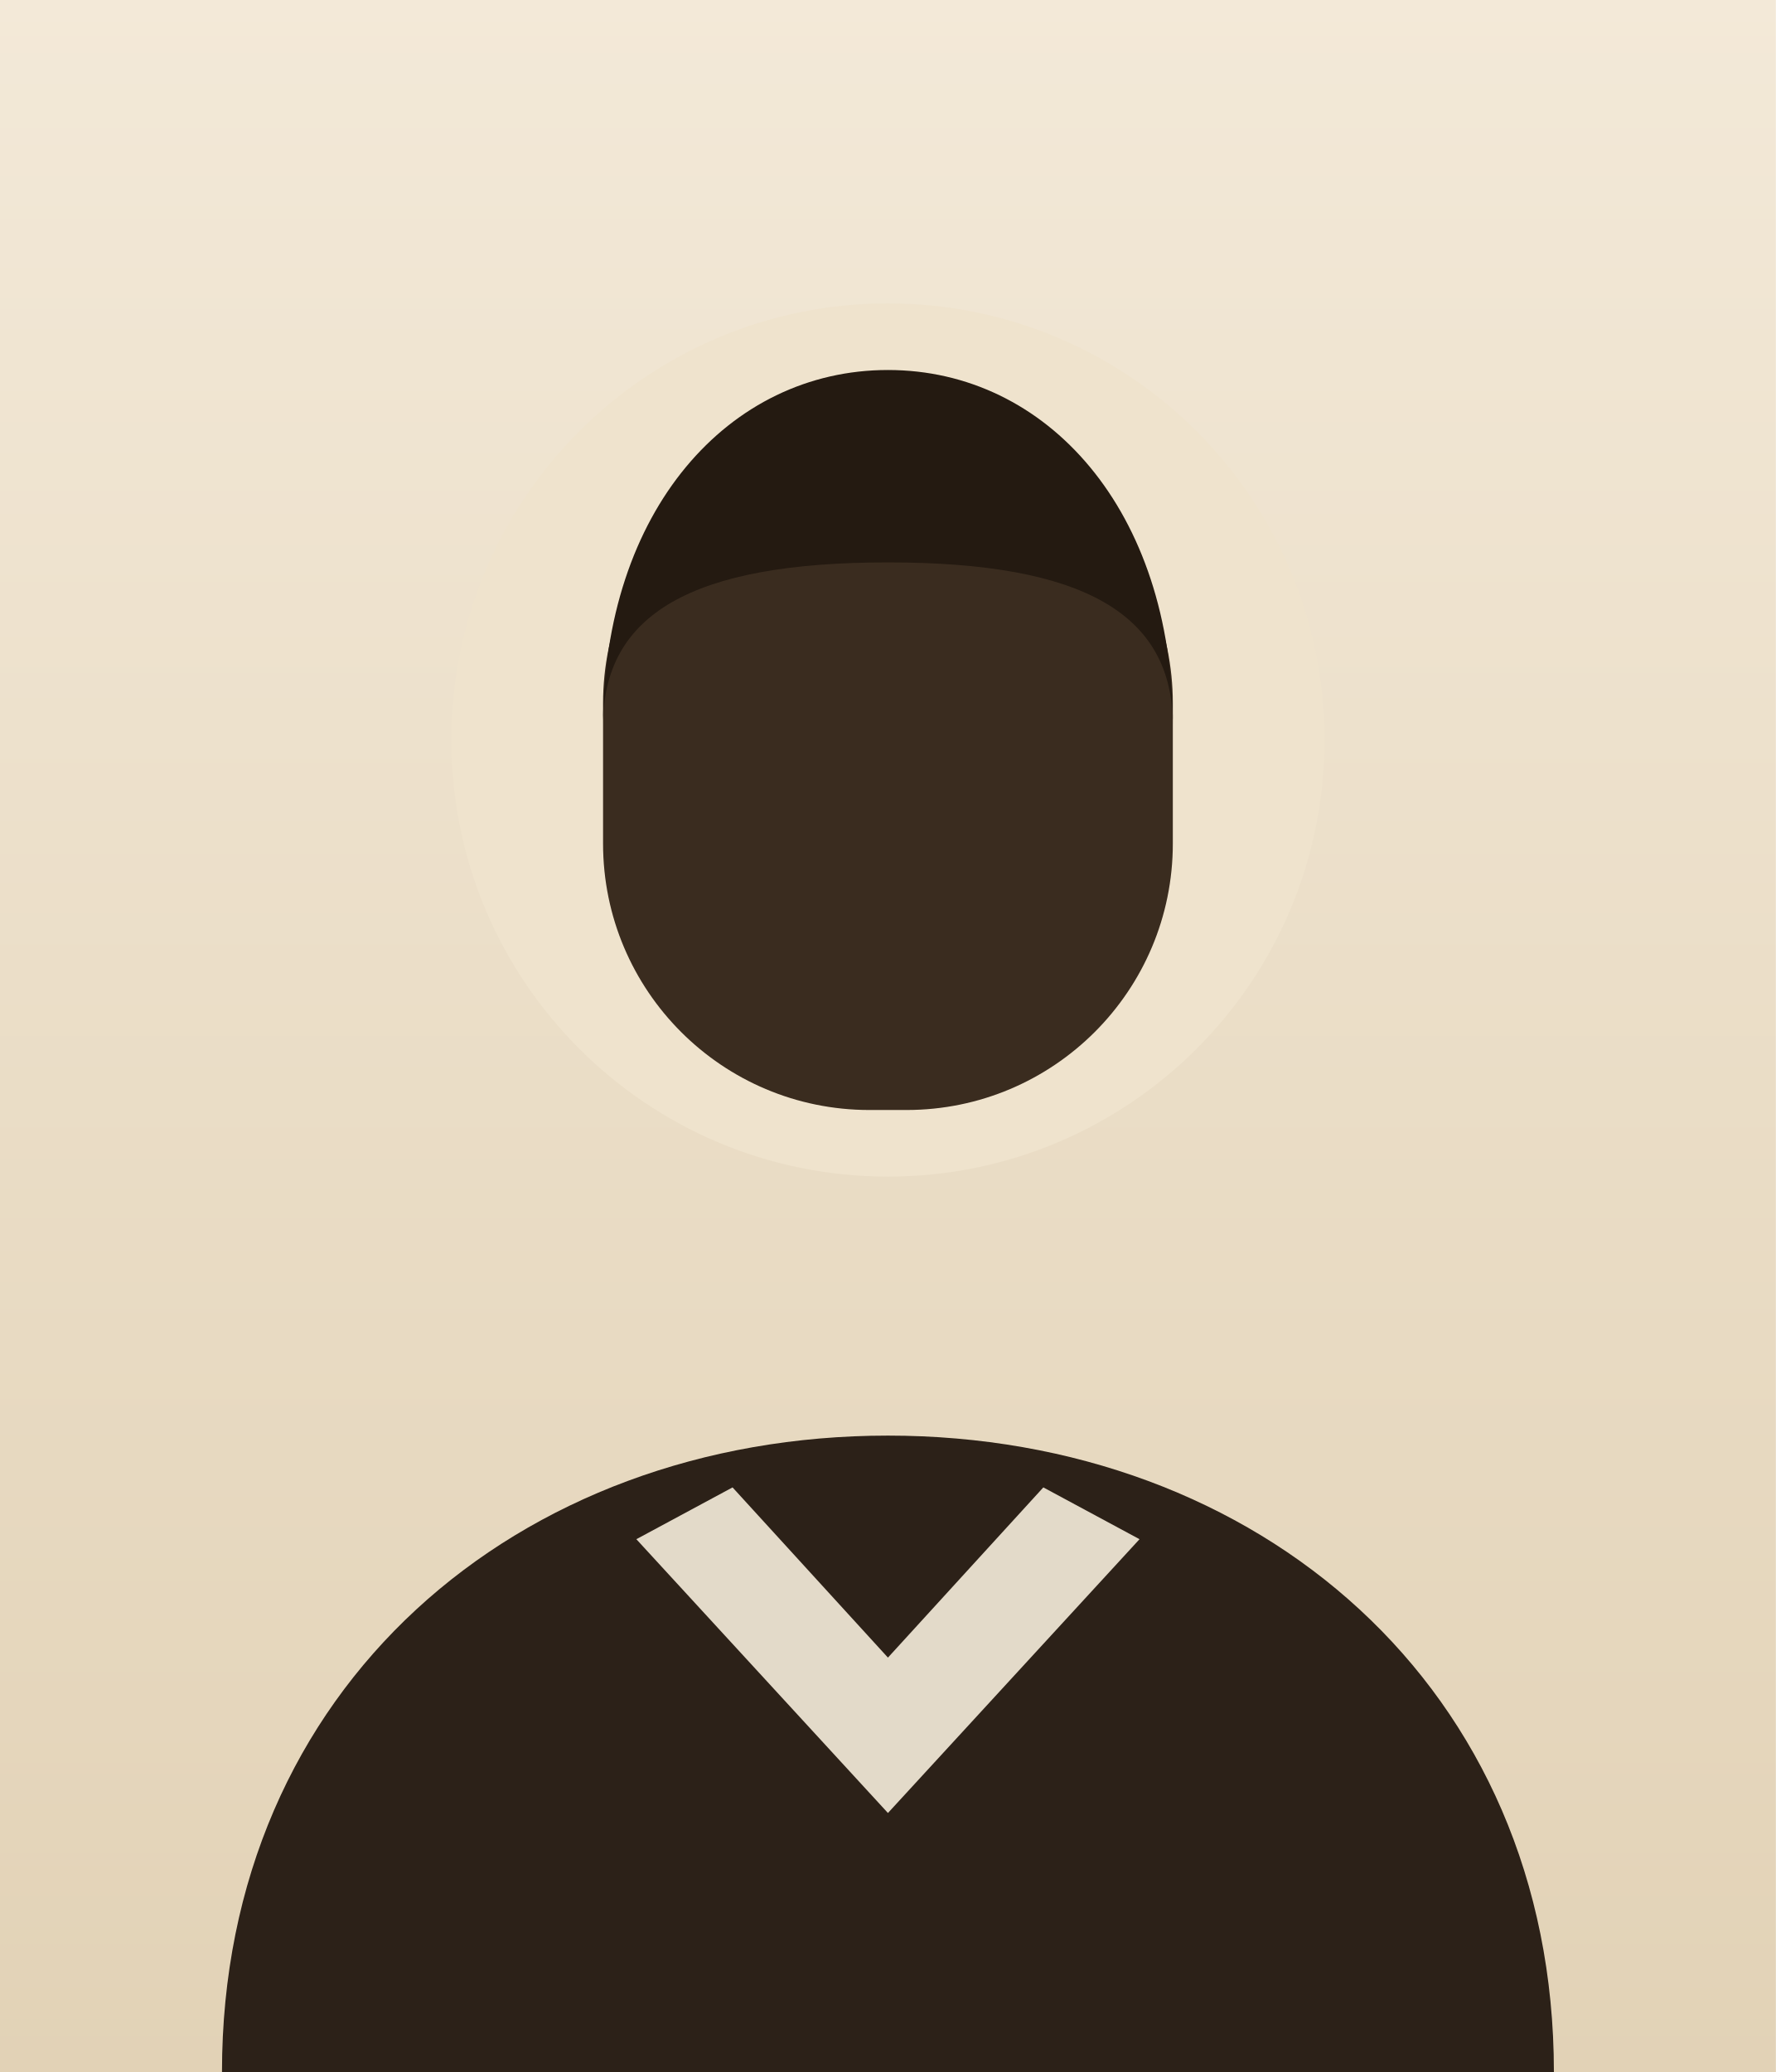
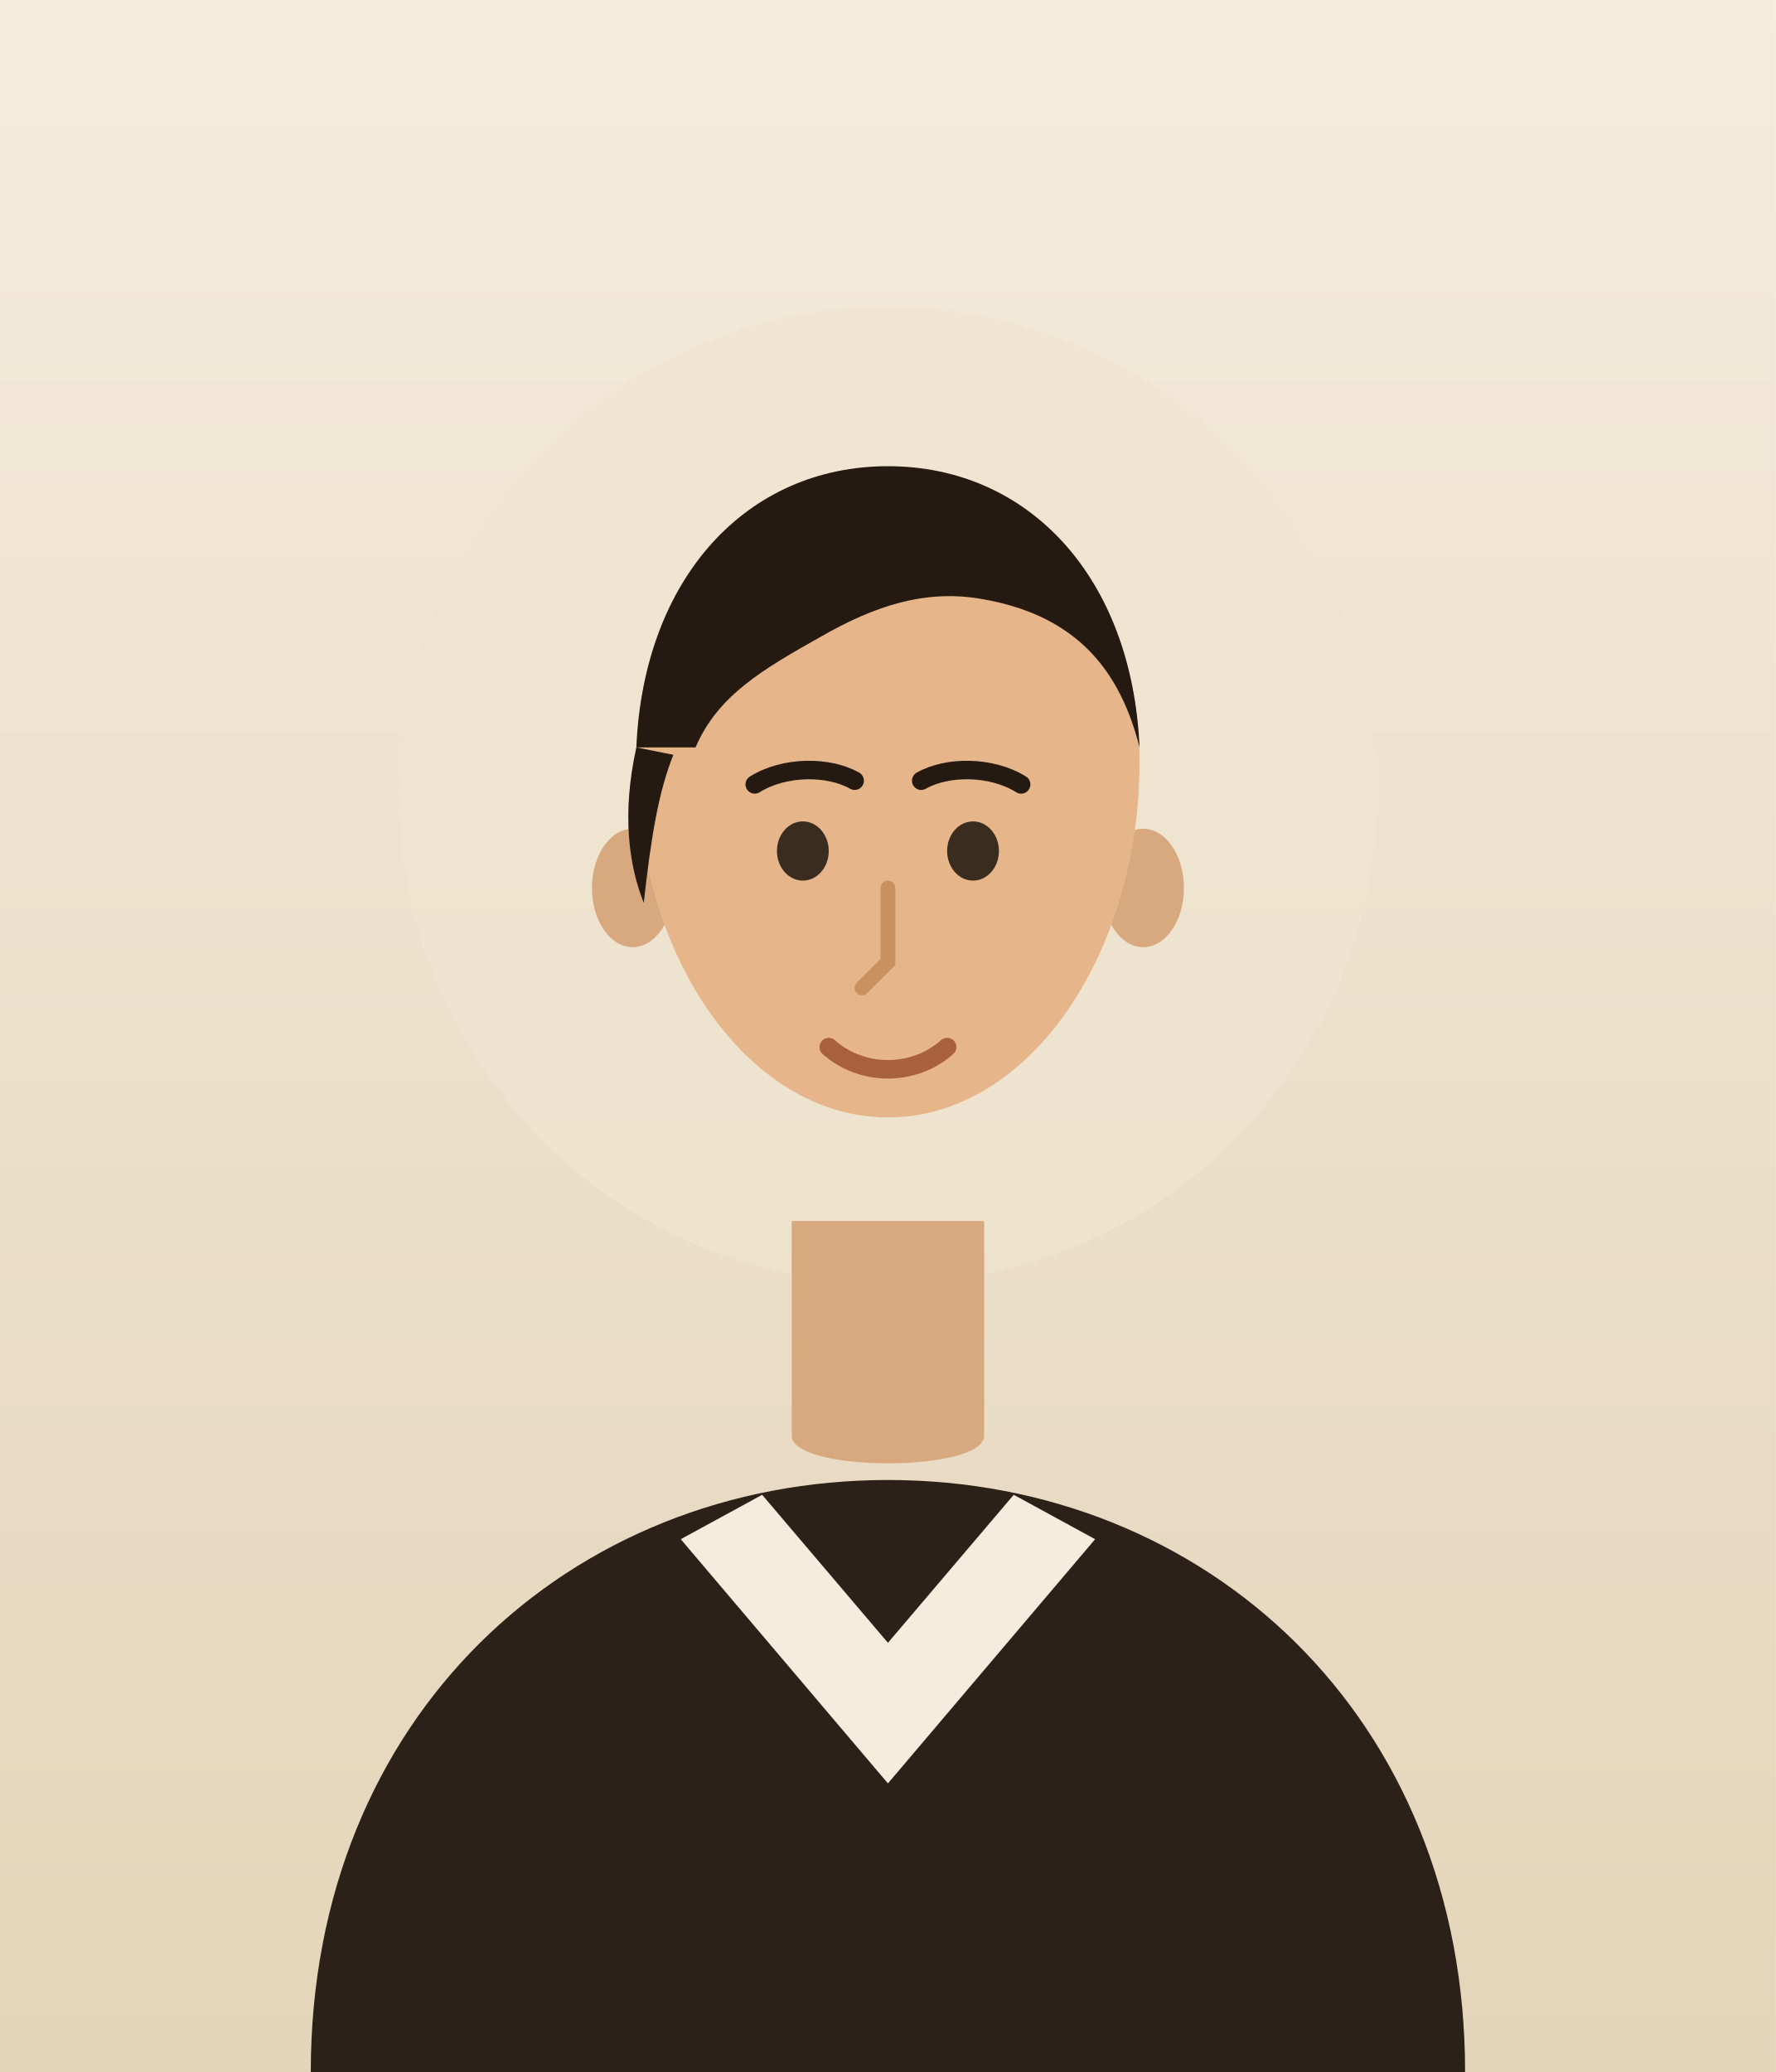
- <svg xmlns="http://www.w3.org/2000/svg" viewBox="0 0 480 560" role="img" aria-label="Platzhalter-Portraet Matteo">
+ <svg xmlns="http://www.w3.org/2000/svg" viewBox="0 0 480 560" role="img" aria-label="Illustriertes Portraet von Matteo">
  <defs>
    <linearGradient id="mBg" x1="0" y1="0" x2="0" y2="1">
-       <stop offset="0" stop-color="#F3E9D8" />
-       <stop offset="1" stop-color="#E2D2B6" />
+       <stop offset="0" stop-color="#F5ECDD" />
+       <stop offset="1" stop-color="#E4D4B9" />
    </linearGradient>
  </defs>
  <rect width="480" height="560" fill="url(#mBg)" />
-   <circle cx="240" cy="200" r="118" fill="#EFE3CD" />
-   <path d="M60 560c0-104 80-172 180-172s180 68 180 172z" fill="#2C2118" />
-   <rect x="163" y="118" width="154" height="182" rx="72" fill="#3A2C1F" />
-   <path d="M163 196c0-58 34-96 77-96s77 38 77 96c0-30-24-44-77-44s-77 14-77 44z" fill="#241A11" />
-   <path d="M198 402l42 46 42-46 26 14-68 74-68-74z" fill="#F3E9D8" opacity=".92" />
+   <circle cx="240" cy="215" r="132" fill="#EFE4CF" opacity=".75" />
+   <path d="M84 560c0-96 70-160 156-160s156 64 156 160z" fill="#2C2118" />
+   <path d="M206 404l34 40 34-40 22 12-56 66-56-66z" fill="#F5ECDD" />
+   <path d="M214 330h52v58c0 10-52 10-52 0z" fill="#D8A87E" />
+   <ellipse cx="171" cy="240" rx="11" ry="16" fill="#D8A87E" />
+   <ellipse cx="309" cy="240" rx="11" ry="16" fill="#D8A87E" />
+   <path d="M240 128c40 0 68 32 68 78 0 52-30 96-68 96s-68-44-68-96c0-46 28-78 68-78z" fill="#E6B58A" />
+   <path d="M172 202c2-46 30-76 68-76s66 30 68 76c-6-24-20-36-42-40-16-3-30 2-44 10-16 9-28 16-34 30z" fill="#241A11" />
+   <path d="M172 202c-4 18-2 32 2 42 2-18 4-30 8-40z" fill="#241A11" />
+   <path d="M204 212c8-5 20-5 27-1M249 211c7-4 19-4 27 1" stroke="#241A11" stroke-width="5" stroke-linecap="round" fill="none" />
+   <ellipse cx="217" cy="230" rx="7" ry="8" fill="#3A2C1F" />
+   <ellipse cx="263" cy="230" rx="7" ry="8" fill="#3A2C1F" />
+   <path d="M240 240v20l-7 7" stroke="#C9915F" stroke-width="4" stroke-linecap="round" fill="none" />
+   <path d="M224 283c9 8 23 8 32 0" stroke="#A9603C" stroke-width="5" stroke-linecap="round" fill="none" />
</svg>
